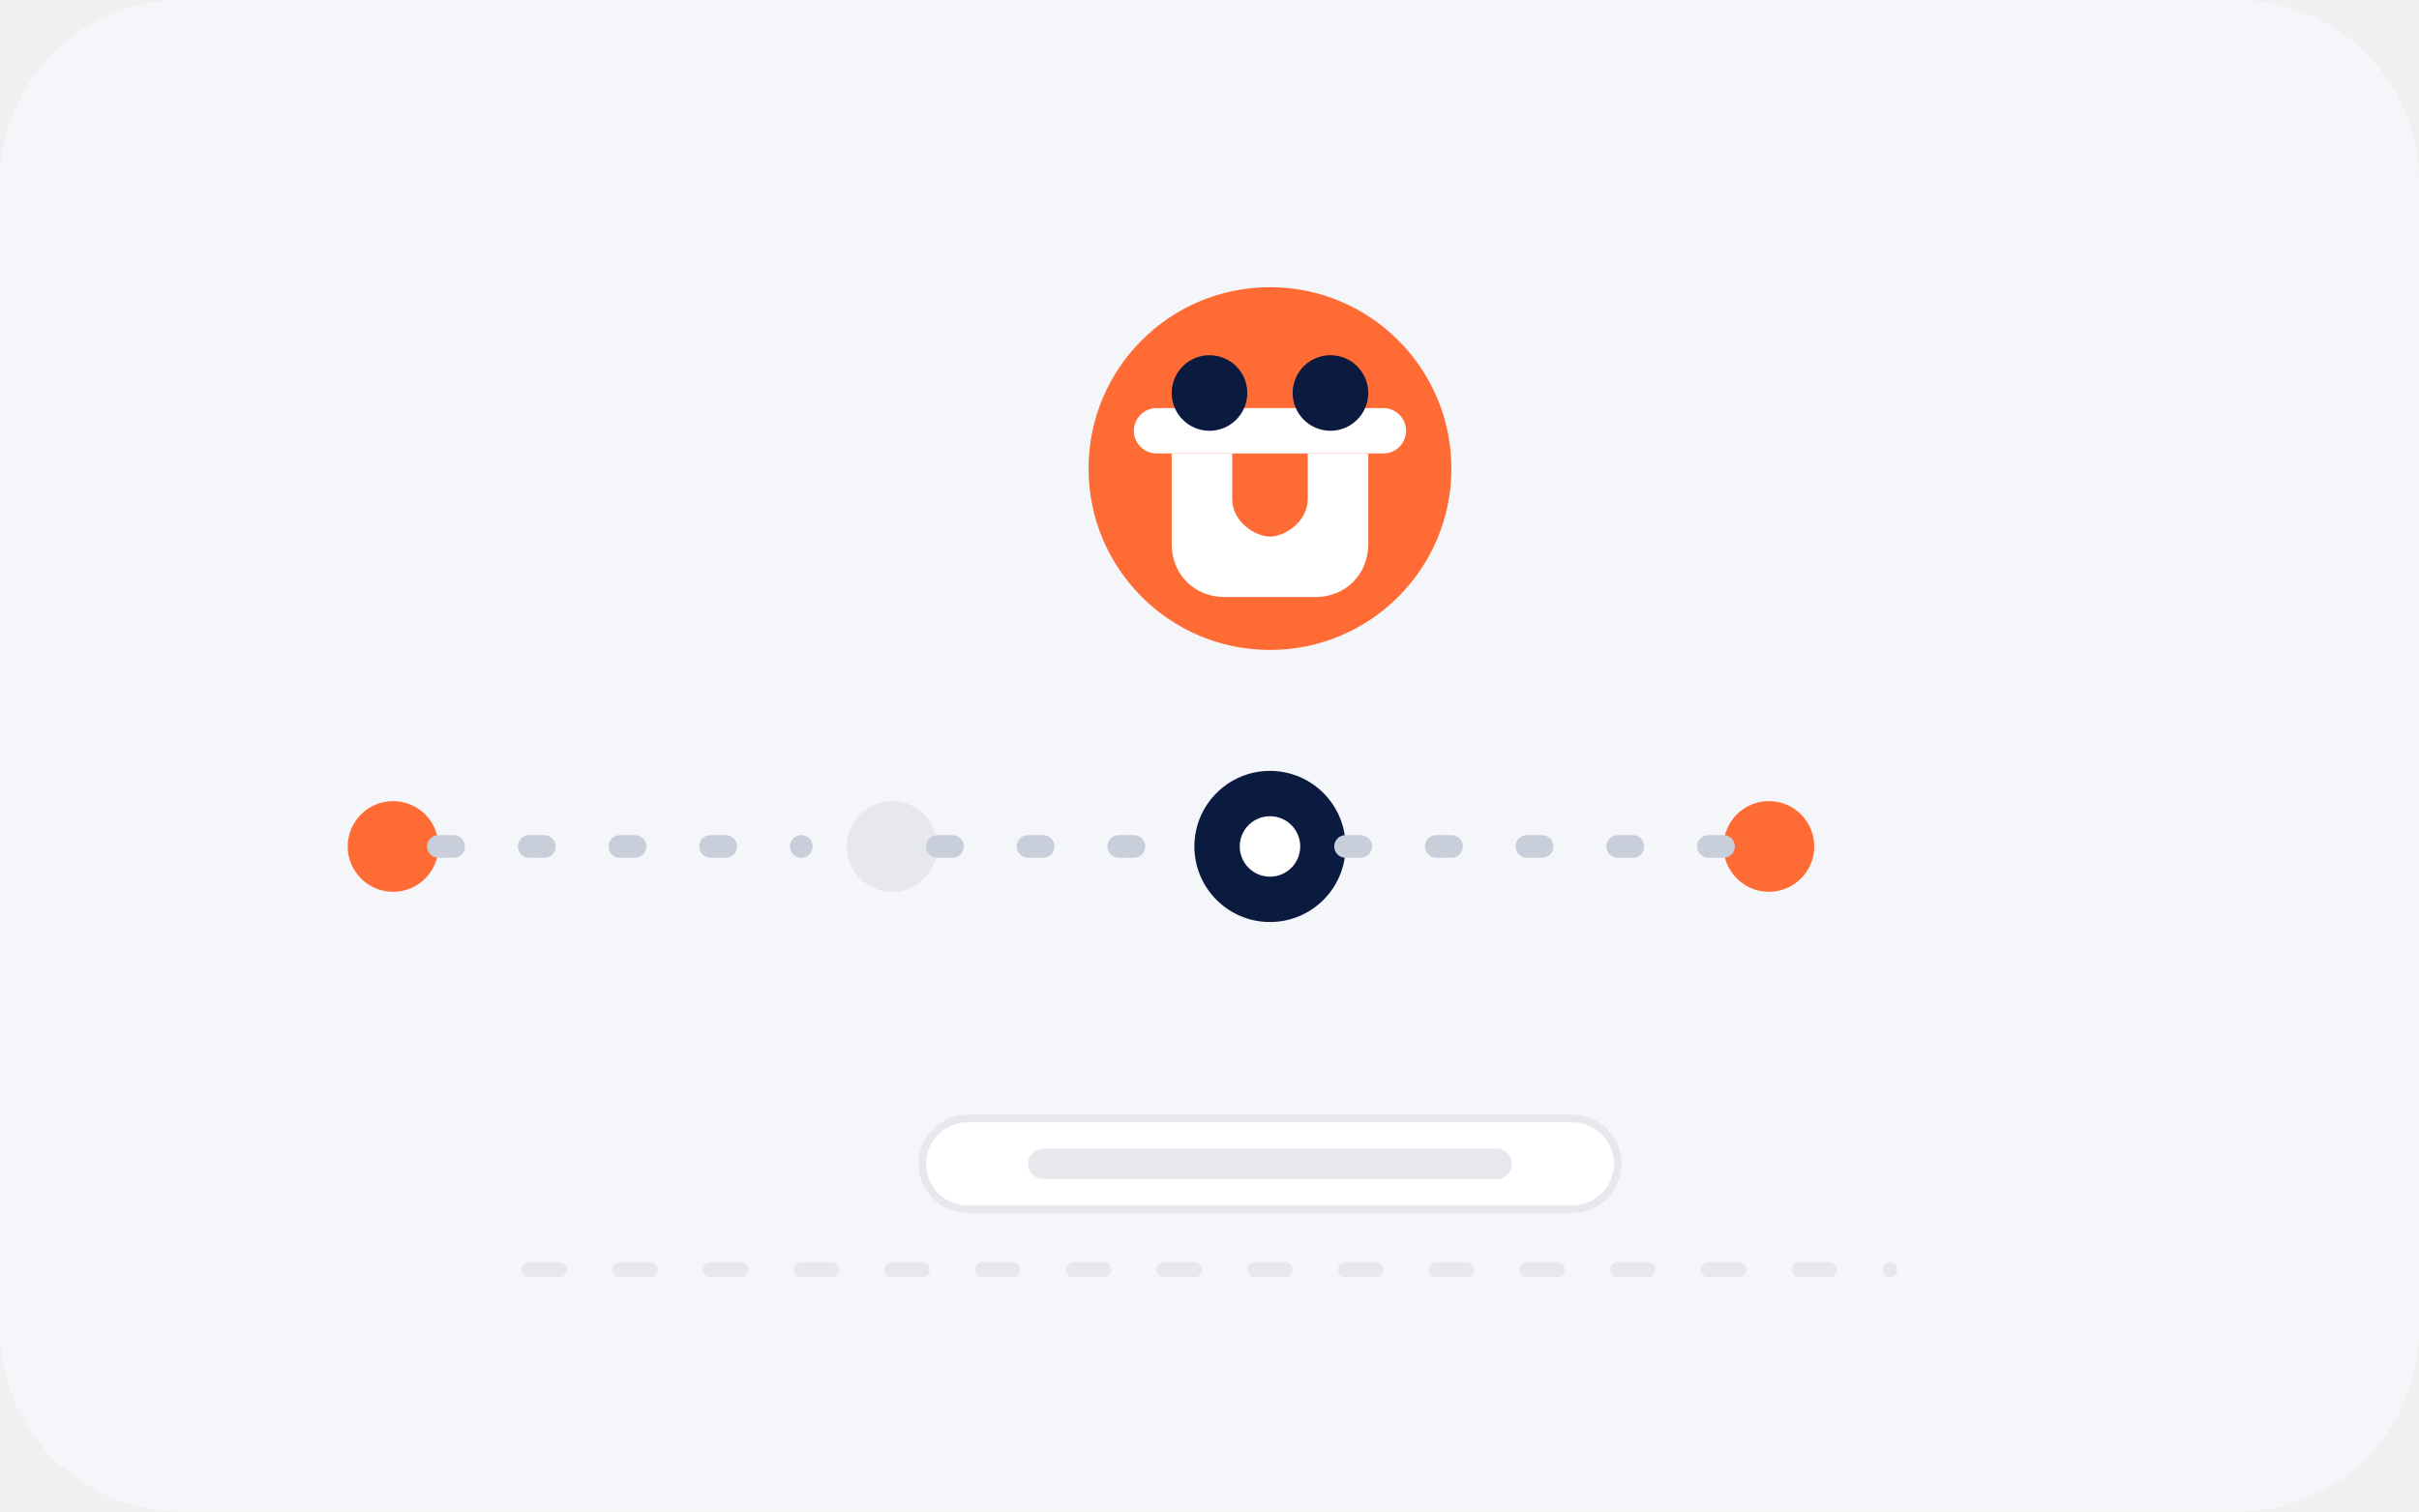
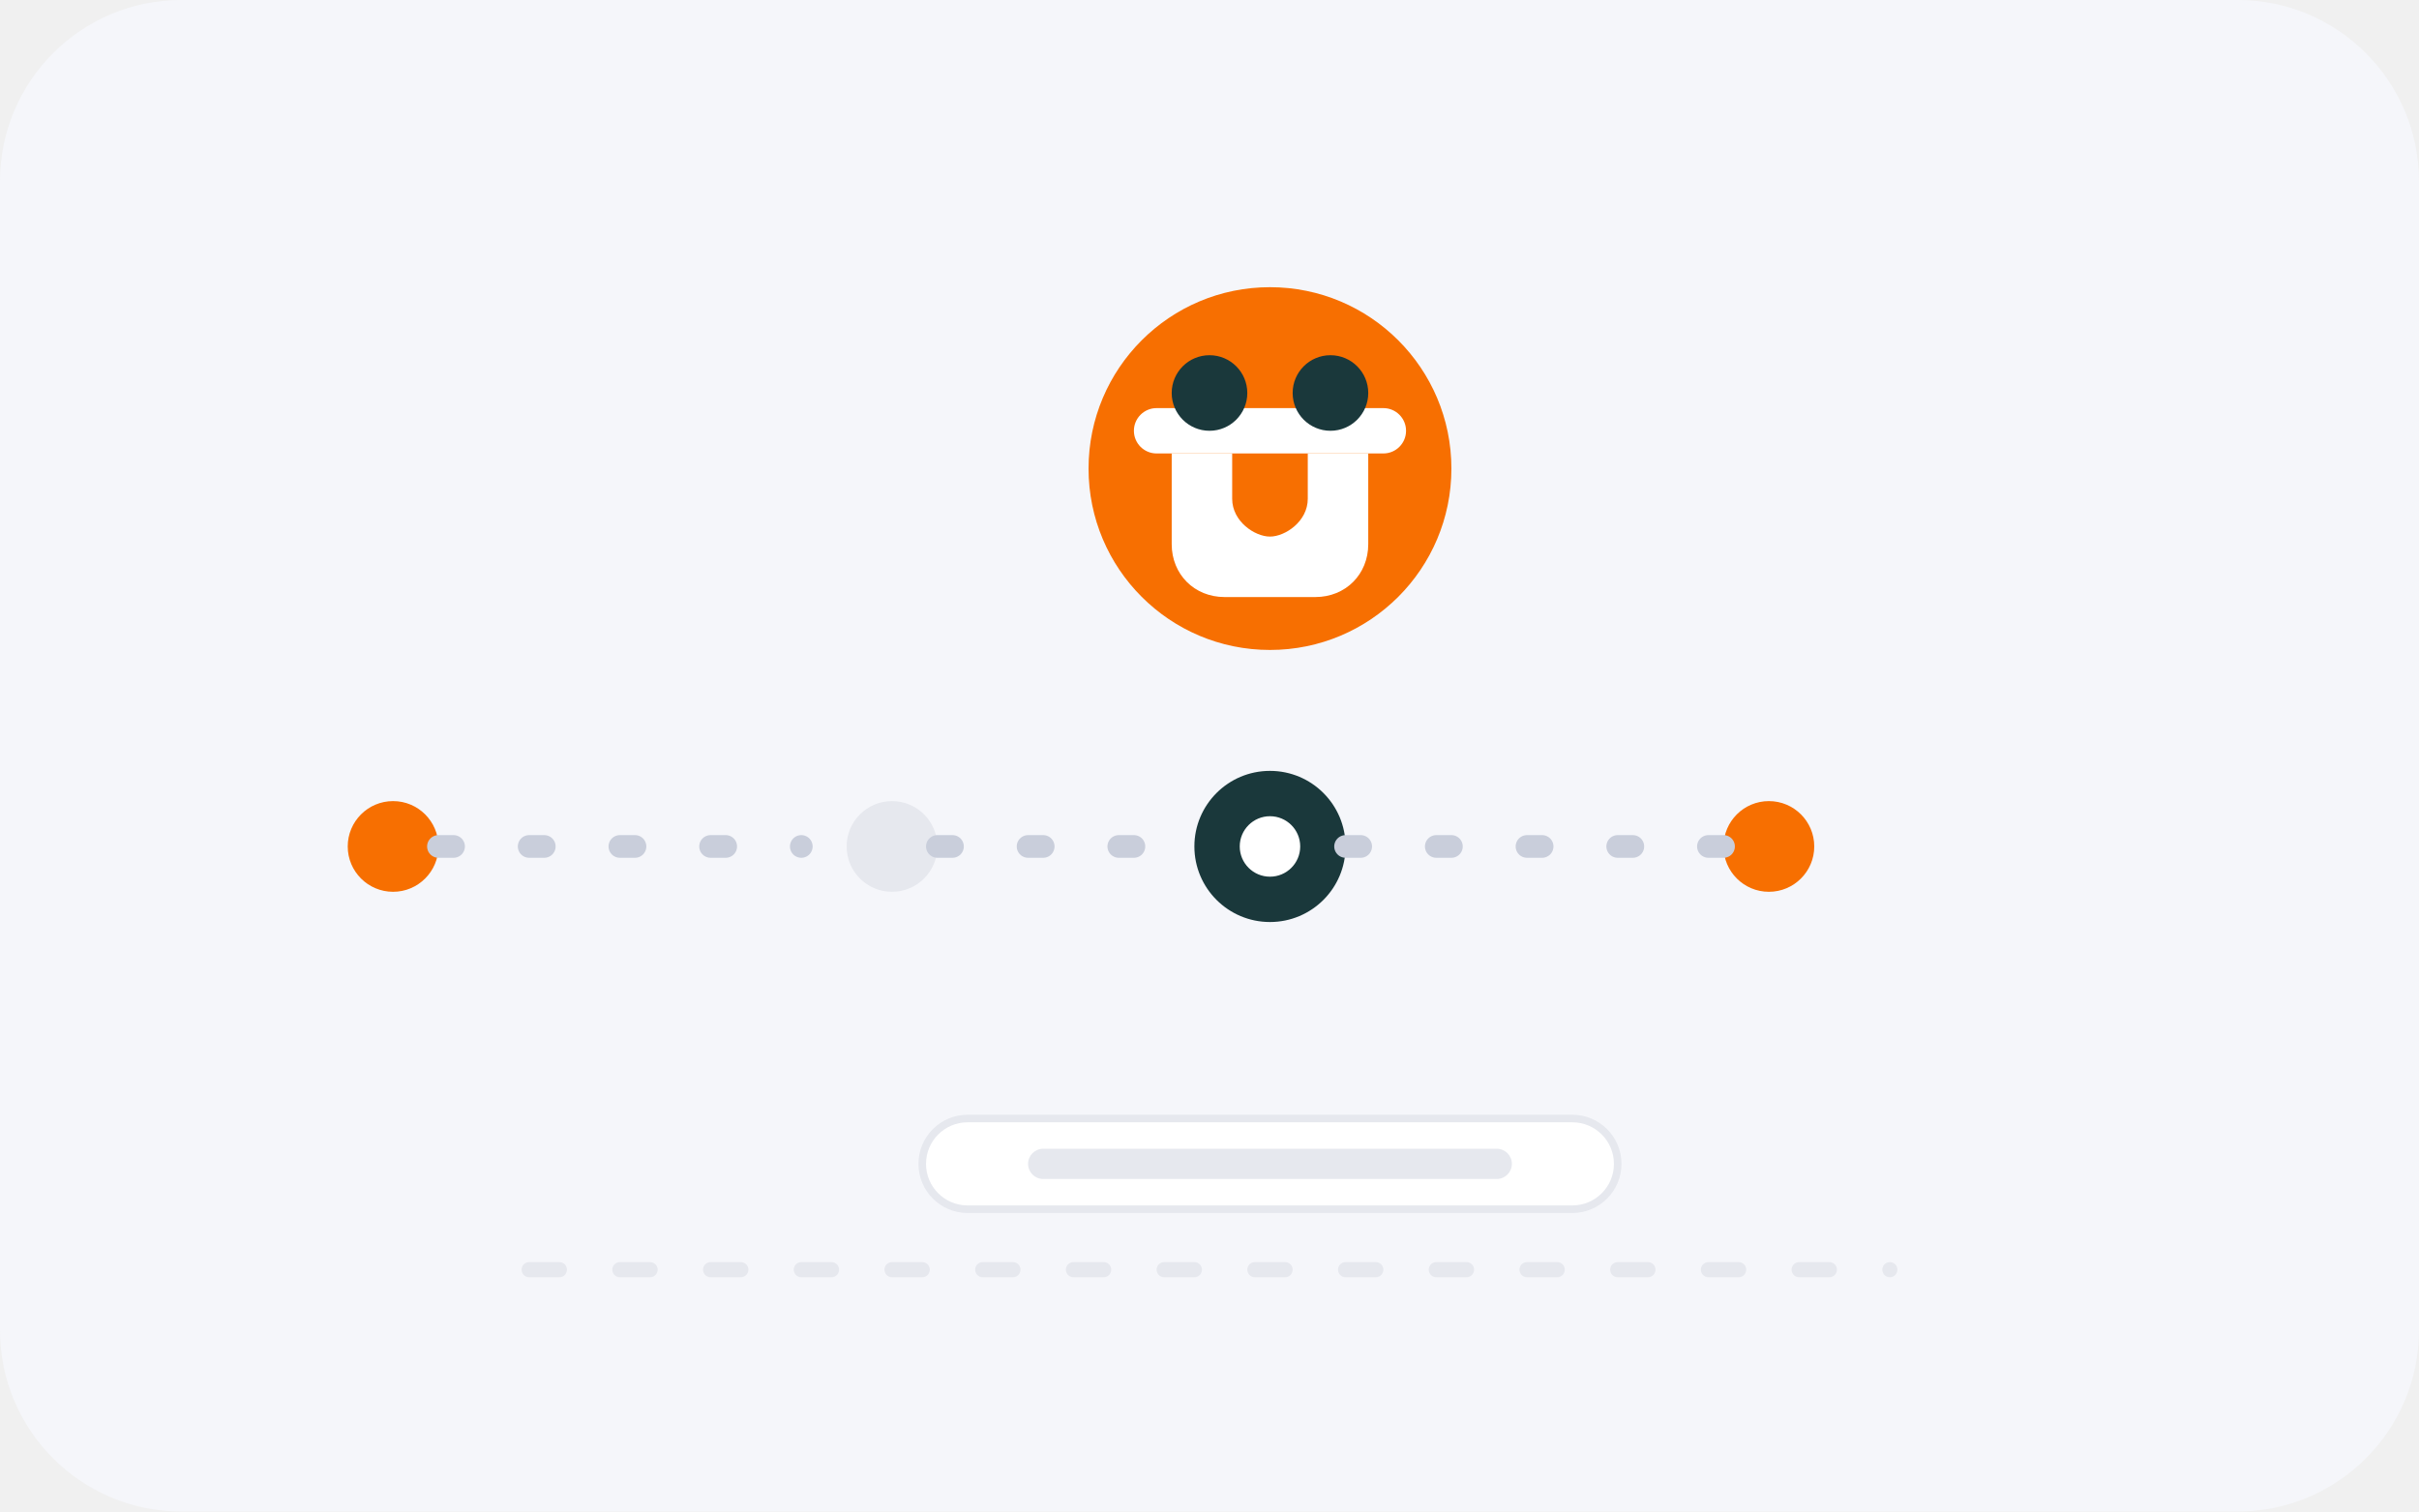
<svg xmlns="http://www.w3.org/2000/svg" width="320" height="200" viewBox="0 0 320 200" fill="none">
  <rect width="320" height="200" rx="24" fill="#f5f6fa" />
-   <circle cx="52" cy="112" r="6" fill="#ff6b35" />
+   <circle cx="52" cy="112" r="6" fill="#f76f01" />
  <circle cx="118" cy="112" r="6" fill="#e6e8ee" />
-   <circle cx="168" cy="112" r="10" fill="#0b1b3f" />
+   <circle cx="168" cy="112" r="10" fill="#1a383b" />
  <circle cx="168" cy="112" r="4" fill="#ffffff" />
-   <circle cx="234" cy="112" r="6" fill="#ff6b35" />
+   <circle cx="234" cy="112" r="6" fill="#f76f01" />
  <path d="M58 112H106M124 112H158M178 112H228" stroke="#c9cedb" stroke-width="3" stroke-linecap="round" stroke-dasharray="2 10" />
-   <circle cx="168" cy="62" r="24" fill="#ff6b35" />
+   <circle cx="168" cy="62" r="24" fill="#f76f01" />
  <g fill="#ffffff">
    <rect x="150" y="54" width="36" height="6" rx="3" />
    <path d="M155 60V72C155 76 158 79 162 79H174C178 79 181 76 181 72V60H173V66C173 69 170 71 168 71C166 71 163 69 163 66V60H155Z" />
-     <circle cx="176" cy="52" r="5" fill="#0b1b3f" />
-     <circle cx="160" cy="52" r="5" fill="#0b1b3f" />
+     <circle cx="176" cy="52" r="5" fill="#1a383b" />
+     <circle cx="160" cy="52" r="5" fill="#1a383b" />
  </g>
  <rect x="122" y="148" width="92" height="12" rx="6" fill="#ffffff" stroke="#e6e8ee" />
  <rect x="136" y="152" width="64" height="4" rx="2" fill="#e6e8ee" />
  <path d="M70 168H250" stroke="#e6e8ee" stroke-width="2" stroke-linecap="round" stroke-dasharray="4 8" />
</svg>
